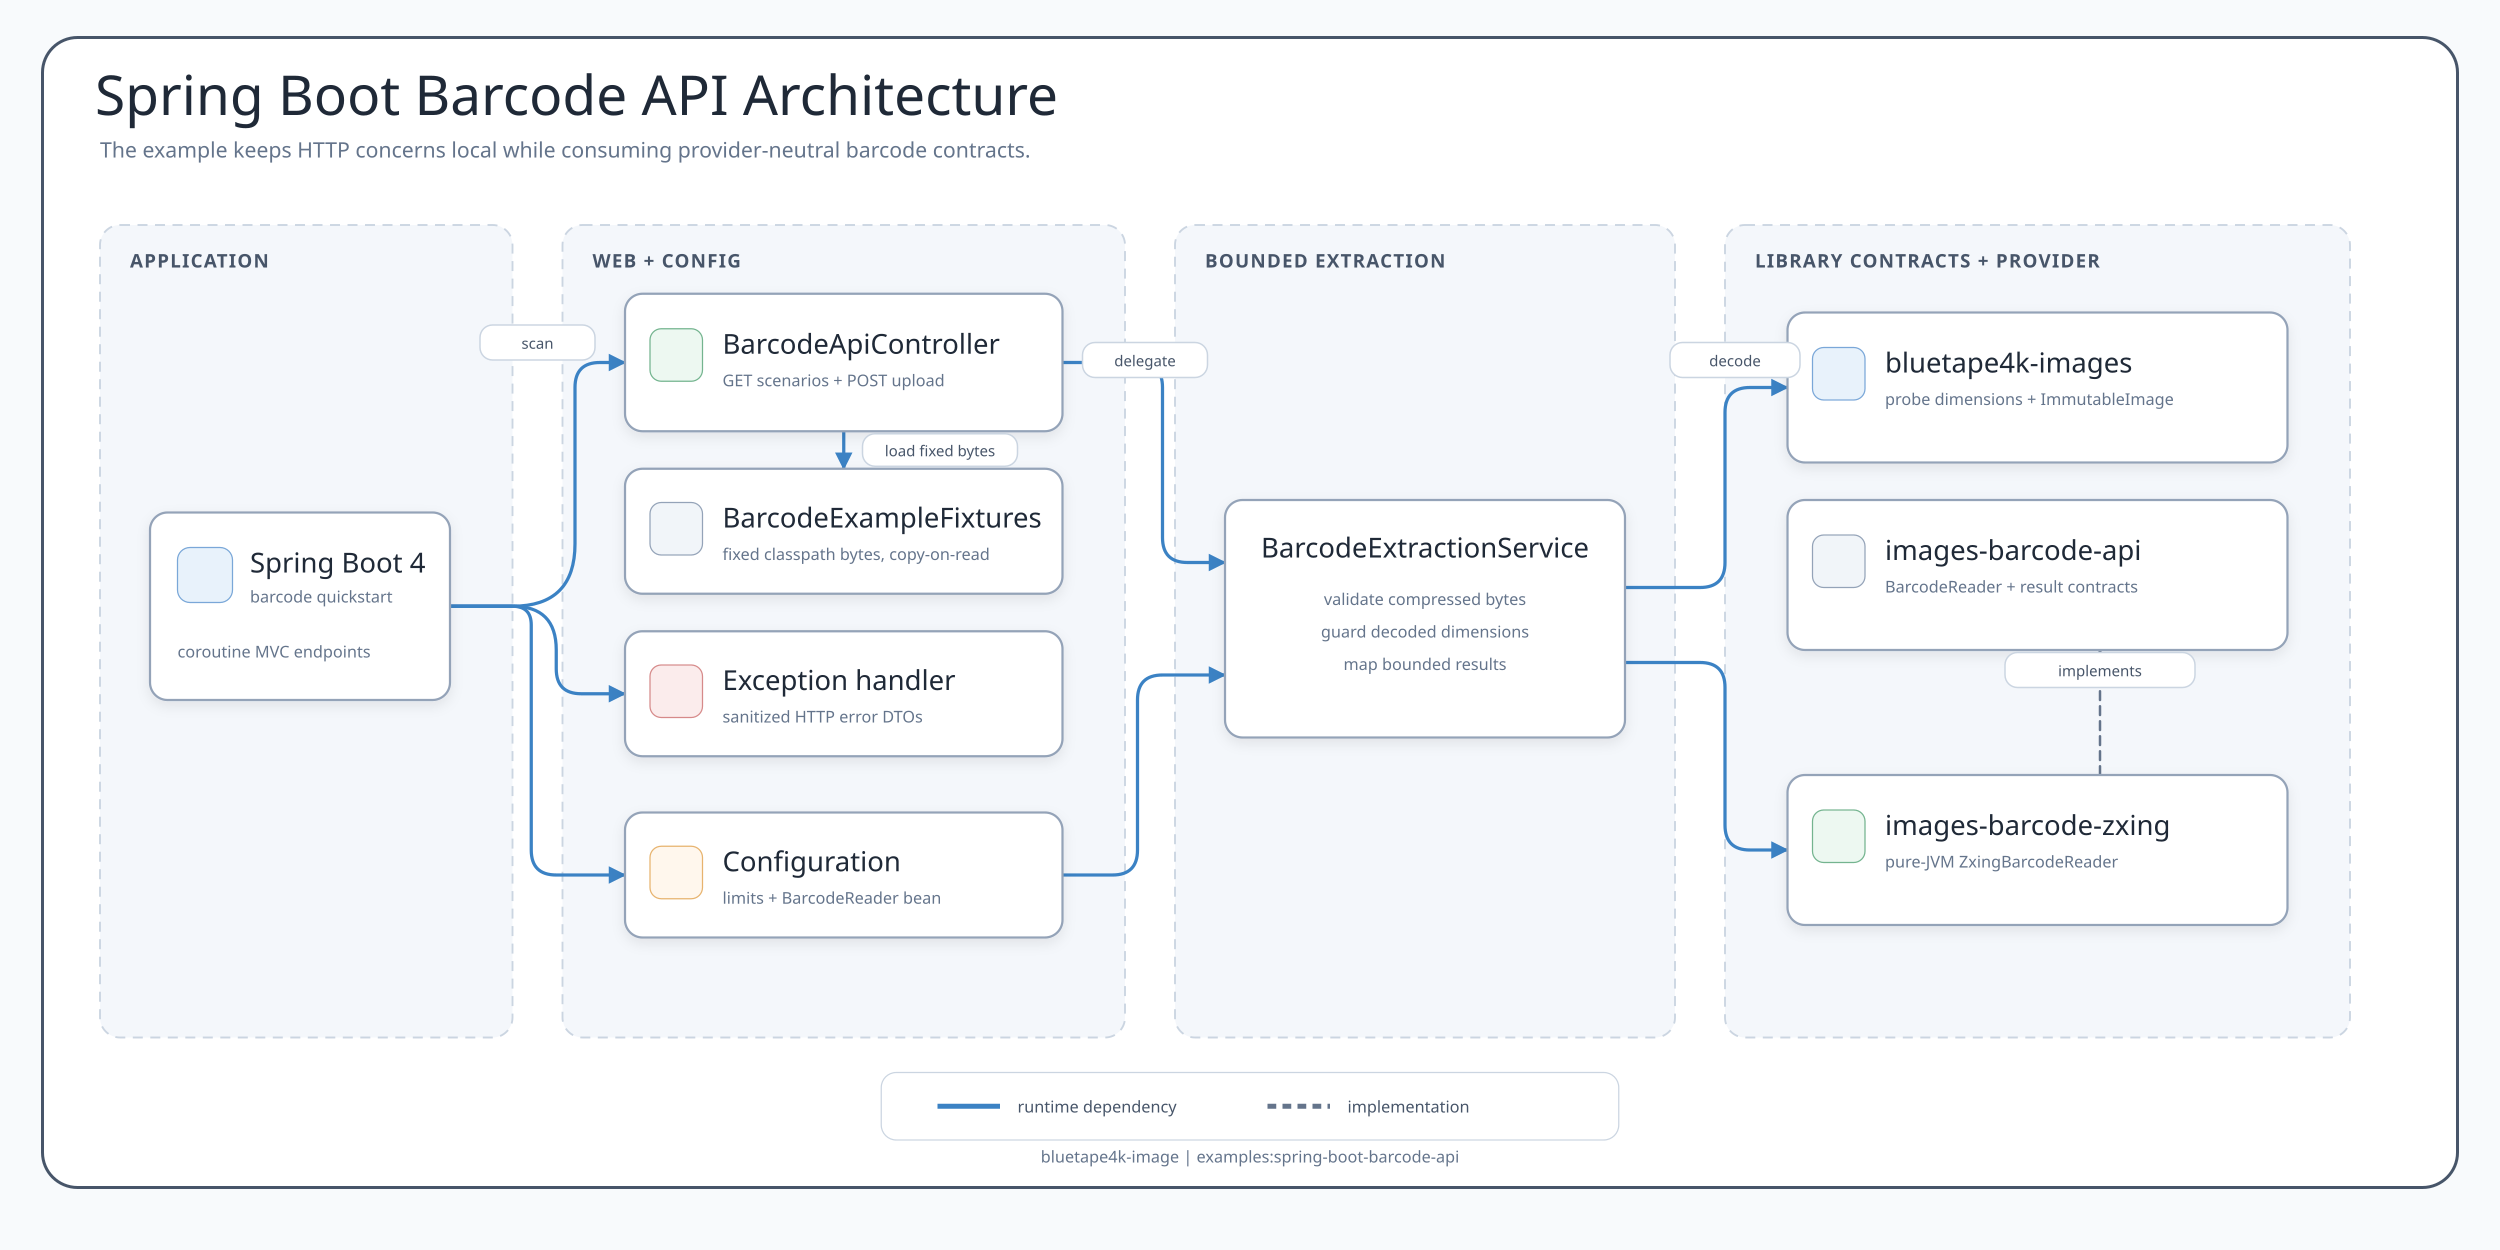
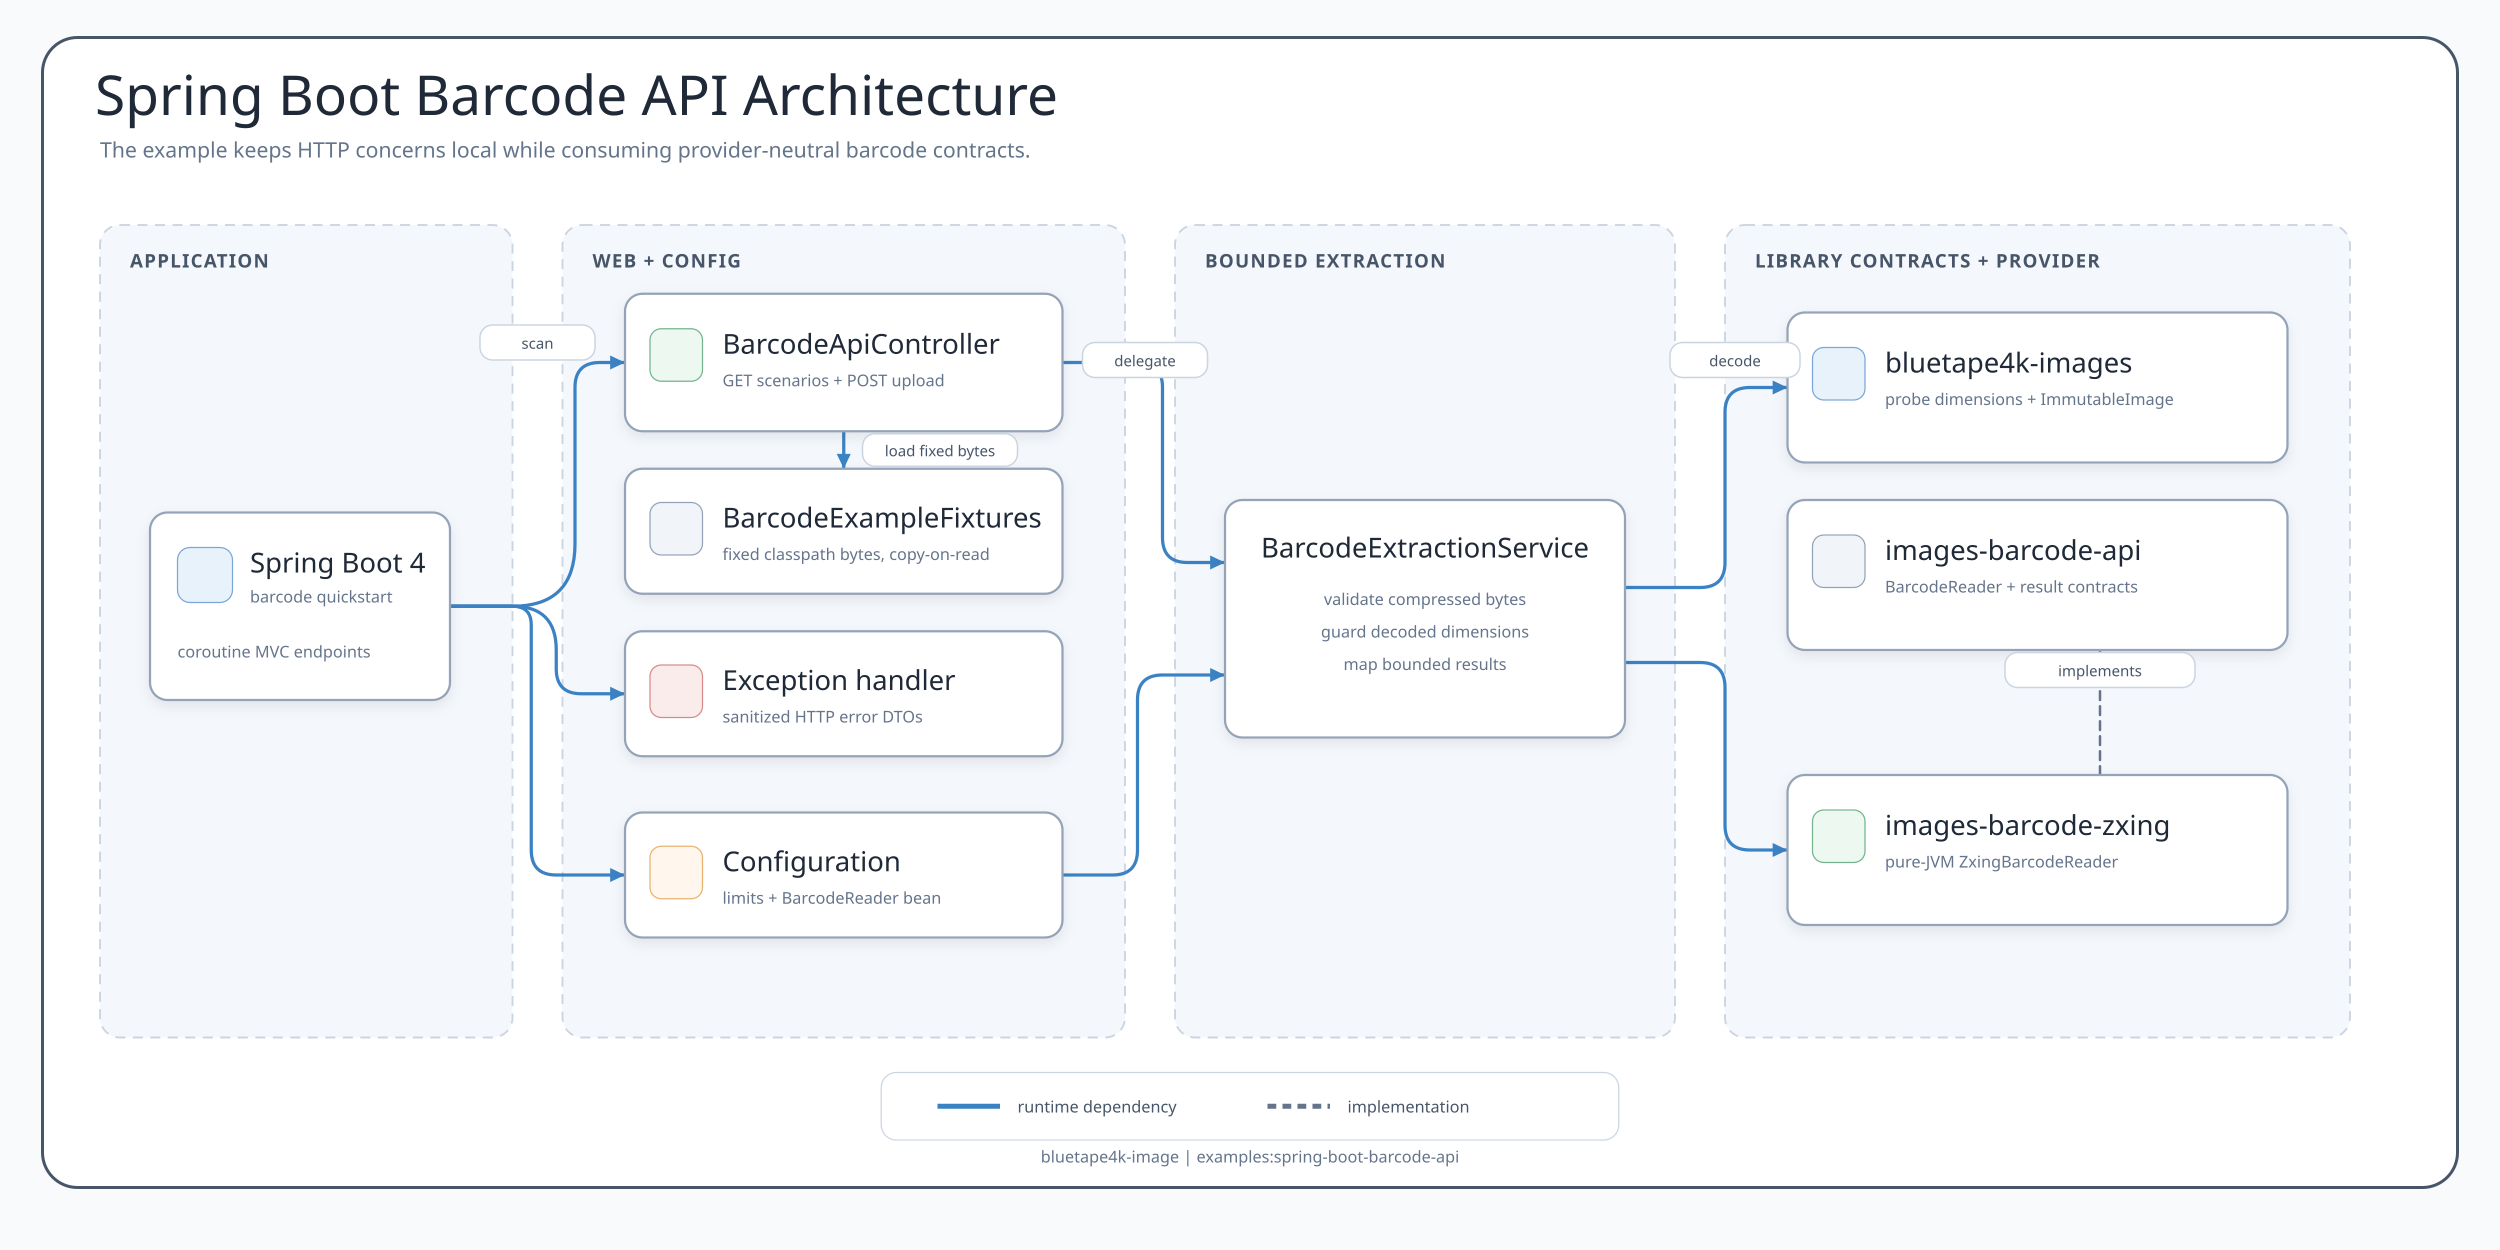
<svg xmlns="http://www.w3.org/2000/svg" width="2000" height="1000" viewBox="0 0 2000 1000" role="img" aria-label="Spring Boot Barcode API Architecture">
  <defs>
-     <marker id="arrow-blue" markerUnits="userSpaceOnUse" markerWidth="14" markerHeight="14" refX="13" refY="7" orient="auto">
-       <polygon points="0,0 14,7 0,14" fill="#3b82c4" />
+     <marker id="arrow-blue" markerUnits="userSpaceOnUse" markerWidth="14" markerHeight="14" refX="13" refY="7" orient="auto" viewBox="0 0 14 14" data-role="primary" data-tip-direction="positive-x">
+       <path d="M 1.12 1.4 L 12.88 7 L 1.12 12.6 Z" fill="#3b82c4" stroke="#3b82c4" stroke-width="0" stroke-dasharray="none" />
    </marker>
-     <marker id="arrow-gray" markerUnits="userSpaceOnUse" markerWidth="10" markerHeight="10" refX="9" refY="5" orient="auto">
-       <polygon points="0,0 10,5 0,10" fill="#64748b" />
+     <marker id="arrow-gray" markerUnits="userSpaceOnUse" markerWidth="10" markerHeight="10" refX="9" refY="5" orient="auto" viewBox="0 0 10 10" data-role="secondary" data-tip-direction="positive-x">
+       <path d="M 0.8 1 L 9.2 5 L 0.8 9 Z" fill="#64748b" stroke="#64748b" stroke-width="0" stroke-dasharray="none" />
    </marker>
    <filter id="shadow" x="-10%" y="-10%" width="120%" height="130%">
      <feDropShadow dx="0" dy="4" stdDeviation="5" flood-color="#0f172a" flood-opacity="0.08" />
    </filter>
    <style>
      .canvas{fill:#f8fafc}
      .frame{fill:#fff;stroke:#475569;stroke-width:2.4}
      .title{font-family:"Architects Daughter";font-size:44px;fill:#1f2937}
      .subtitle{font-family:"Comic Mono";font-size:17px;fill:#64748b}
      .lane{fill:#f4f7fb;stroke:#cbd5e1;stroke-width:1.5;stroke-dasharray:8 6}
      .lane-title{font-family:"Comic Mono";font-size:15px;fill:#475569;font-weight:700;letter-spacing:1px}
      .card{fill:#fff;stroke:#94a3b8;stroke-width:1.8;filter:url(#shadow)}
      .node-title{font-family:"Architects Daughter";font-size:22px;fill:#1f2937}
      .node-detail{font-family:"Comic Mono";font-size:13px;fill:#64748b}
      .edge{fill:none;stroke:#3b82c4;stroke-width:2.6;marker-end:url(#arrow-blue);stroke-linecap:round;stroke-linejoin:round}
      .edge-static{fill:none;stroke:#64748b;stroke-width:2;stroke-dasharray:7 5;marker-end:url(#arrow-gray);stroke-linecap:round;stroke-linejoin:round}
      .label-box{fill:#fff;stroke:#cbd5e1;stroke-width:1.2}
      .label{font-family:"Comic Mono";font-size:12px;fill:#475569}
      .legend{font-family:"Comic Mono";font-size:13px;fill:#475569}
      .footer{font-family:"Comic Mono";font-size:13px;fill:#64748b}
    </style>
  </defs>
  <rect class="canvas" width="2000" height="1000" />
  <rect class="frame" x="34" y="30" width="1932" height="920" rx="28" />
  <text class="title" x="76" y="92">Spring Boot Barcode API Architecture</text>
  <text class="subtitle" x="80" y="126">The example keeps HTTP concerns local while consuming provider-neutral barcode contracts.</text>
  <g id="lanes">
    <rect class="lane" x="80" y="180" width="330" height="650" rx="16" />
    <text class="lane-title" x="104" y="214">APPLICATION</text>
    <rect class="lane" x="450" y="180" width="450" height="650" rx="16" />
    <text class="lane-title" x="474" y="214">WEB + CONFIG</text>
    <rect class="lane" x="940" y="180" width="400" height="650" rx="16" />
    <text class="lane-title" x="964" y="214">BOUNDED EXTRACTION</text>
    <rect class="lane" x="1380" y="180" width="500" height="650" rx="16" />
    <text class="lane-title" x="1404" y="214">LIBRARY CONTRACTS + PROVIDER</text>
  </g>
  <g id="connectors">
    <path data-connector="spring-to-controller" class="edge" stroke="#3b82c4" d="M 360 485 L 410 485 Q 460 485 460 435 L 460 310 Q 460 290 480 290 L 500 290" />
    <path data-connector="spring-to-handler" class="edge" stroke="#3b82c4" d="M 360 485 L 410 485 Q 445 485 445 520 L 445 535 Q 445 555 465 555 L 500 555" />
    <path data-connector="spring-to-configuration" class="edge" stroke="#3b82c4" d="M 360 485 L 410 485 Q 425 485 425 500 L 425 680 Q 425 700 445 700 L 500 700" />
    <path data-connector="controller-to-fixtures" class="edge" stroke="#3b82c4" d="M 675 345 L 675 375" />
    <path data-connector="controller-to-service" class="edge" stroke="#3b82c4" d="M 850 290 L 910 290 Q 930 290 930 310 L 930 430 Q 930 450 950 450 L 980 450" />
    <path data-connector="configuration-to-service" class="edge" stroke="#3b82c4" d="M 850 700 L 890 700 Q 910 700 910 680 L 910 560 Q 910 540 930 540 L 980 540" />
    <path data-connector="service-to-images" class="edge" stroke="#3b82c4" d="M 1300 470 L 1360 470 Q 1380 470 1380 450 L 1380 330 Q 1380 310 1400 310 L 1430 310" />
    <path data-connector="service-to-zxing" class="edge" stroke="#3b82c4" d="M 1300 530 L 1360 530 Q 1380 530 1380 550 L 1380 660 Q 1380 680 1400 680 L 1430 680" />
    <path data-connector="zxing-implements-api" class="edge-static" stroke="#64748b" d="M 1680 620 L 1680 520" />
  </g>
  <g id="cards">
    <g id="application">
      <rect class="card" x="120" y="410" width="240" height="150" rx="14" />
      <rect x="142" y="438" width="44" height="44" rx="10" fill="#e8f2fb" stroke="#7aa7d8" />
      <text class="node-title" x="200" y="458">Spring Boot 4</text>
      <text class="node-detail" x="200" y="482">barcode quickstart</text>
      <text class="node-detail" x="142" y="526">coroutine MVC endpoints</text>
    </g>
    <g id="controller">
      <rect class="card" x="500" y="235" width="350" height="110" rx="14" />
      <rect x="520" y="263" width="42" height="42" rx="9" fill="#edf8f1" stroke="#74b48f" />
      <text class="node-title" x="578" y="283">BarcodeApiController</text>
      <text class="node-detail" x="578" y="309">GET scenarios + POST upload</text>
    </g>
    <g id="fixtures">
      <rect class="card" x="500" y="375" width="350" height="100" rx="14" />
      <rect x="520" y="402" width="42" height="42" rx="9" fill="#f1f5f9" stroke="#94a3b8" />
      <text class="node-title" x="578" y="422">BarcodeExampleFixtures</text>
      <text class="node-detail" x="578" y="448">fixed classpath bytes, copy-on-read</text>
    </g>
    <g id="handler">
      <rect class="card" x="500" y="505" width="350" height="100" rx="14" />
      <rect x="520" y="532" width="42" height="42" rx="9" fill="#fbecec" stroke="#d68a8a" />
      <text class="node-title" x="578" y="552">Exception handler</text>
      <text class="node-detail" x="578" y="578">sanitized HTTP error DTOs</text>
    </g>
    <g id="configuration">
      <rect class="card" x="500" y="650" width="350" height="100" rx="14" />
      <rect x="520" y="677" width="42" height="42" rx="9" fill="#fff7ed" stroke="#e7b36e" />
      <text class="node-title" x="578" y="697">Configuration</text>
      <text class="node-detail" x="578" y="723">limits + BarcodeReader bean</text>
    </g>
    <g id="service">
      <rect class="card" x="980" y="400" width="320" height="190" rx="14" />
      <text class="node-title" x="1140" y="446" text-anchor="middle">BarcodeExtractionService</text>
      <text class="node-detail" x="1140" y="484" text-anchor="middle">validate compressed bytes</text>
      <text class="node-detail" x="1140" y="510" text-anchor="middle">guard decoded dimensions</text>
      <text class="node-detail" x="1140" y="536" text-anchor="middle">map bounded results</text>
    </g>
    <g id="images-core">
      <rect class="card" x="1430" y="250" width="400" height="120" rx="14" />
      <rect x="1450" y="278" width="42" height="42" rx="9" fill="#e8f2fb" stroke="#7aa7d8" />
      <text class="node-title" x="1508" y="298">bluetape4k-images</text>
      <text class="node-detail" x="1508" y="324">probe dimensions + ImmutableImage</text>
    </g>
    <g id="barcode-api">
      <rect class="card" x="1430" y="400" width="400" height="120" rx="14" />
      <rect x="1450" y="428" width="42" height="42" rx="9" fill="#f1f5f9" stroke="#94a3b8" />
      <text class="node-title" x="1508" y="448">images-barcode-api</text>
      <text class="node-detail" x="1508" y="474">BarcodeReader + result contracts</text>
    </g>
    <g id="zxing-provider">
      <rect class="card" x="1430" y="620" width="400" height="120" rx="14" />
      <rect x="1450" y="648" width="42" height="42" rx="9" fill="#edf8f1" stroke="#74b48f" />
      <text class="node-title" x="1508" y="668">images-barcode-zxing</text>
      <text class="node-detail" x="1508" y="694">pure-JVM ZxingBarcodeReader</text>
    </g>
  </g>
  <g id="labels">
    <rect class="label-box" x="384" y="260" width="92" height="28" rx="10" />
    <text class="label" x="430" y="279" text-anchor="middle">scan</text>
    <rect class="label-box" x="866" y="274" width="100" height="28" rx="10" />
    <text class="label" x="916" y="293" text-anchor="middle">delegate</text>
    <rect class="label-box" x="690" y="347" width="124" height="26" rx="10" />
    <text class="label" x="752" y="365" text-anchor="middle">load fixed bytes</text>
    <rect class="label-box" x="1336" y="274" width="104" height="28" rx="10" />
    <text class="label" x="1388" y="293" text-anchor="middle">decode</text>
    <rect class="label-box" x="1604" y="522" width="152" height="28" rx="10" />
    <text class="label" x="1680" y="541" text-anchor="middle">implements</text>
  </g>
  <g id="legend">
    <rect x="705" y="858" width="590" height="54" rx="12" fill="#fff" stroke="#cbd5e1" />
    <line x1="750" y1="885" x2="800" y2="885" stroke="#3b82c4" stroke-width="4" />
    <text class="legend" x="814" y="890">runtime dependency</text>
    <line x1="1014" y1="885" x2="1064" y2="885" stroke="#64748b" stroke-width="4" stroke-dasharray="7 5" />
    <text class="legend" x="1078" y="890">implementation</text>
  </g>
  <text class="footer" x="1000" y="930" text-anchor="middle">bluetape4k-image | examples:spring-boot-barcode-api</text>
</svg>
